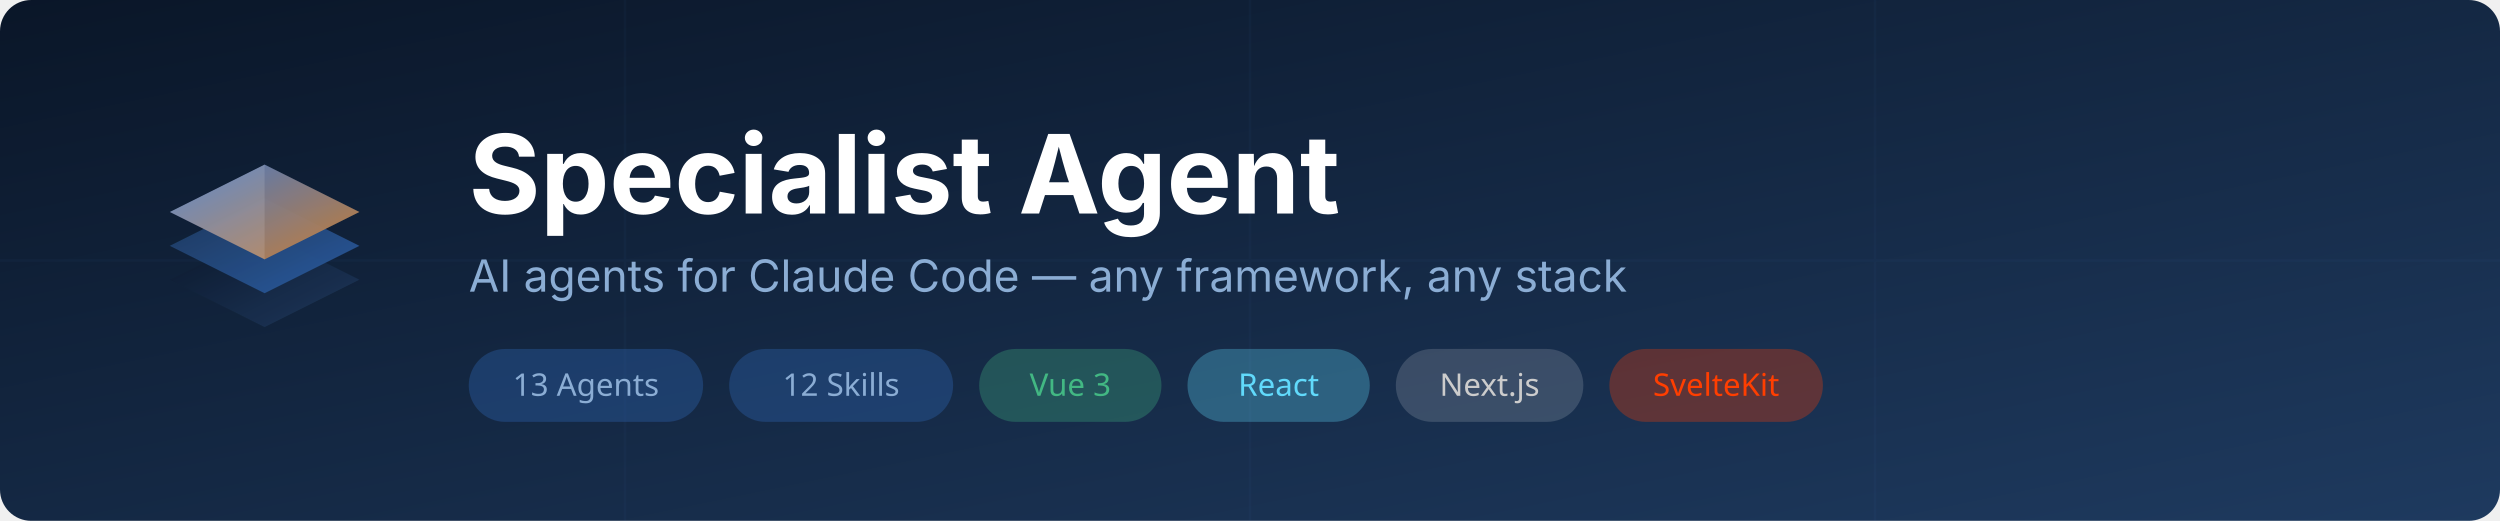
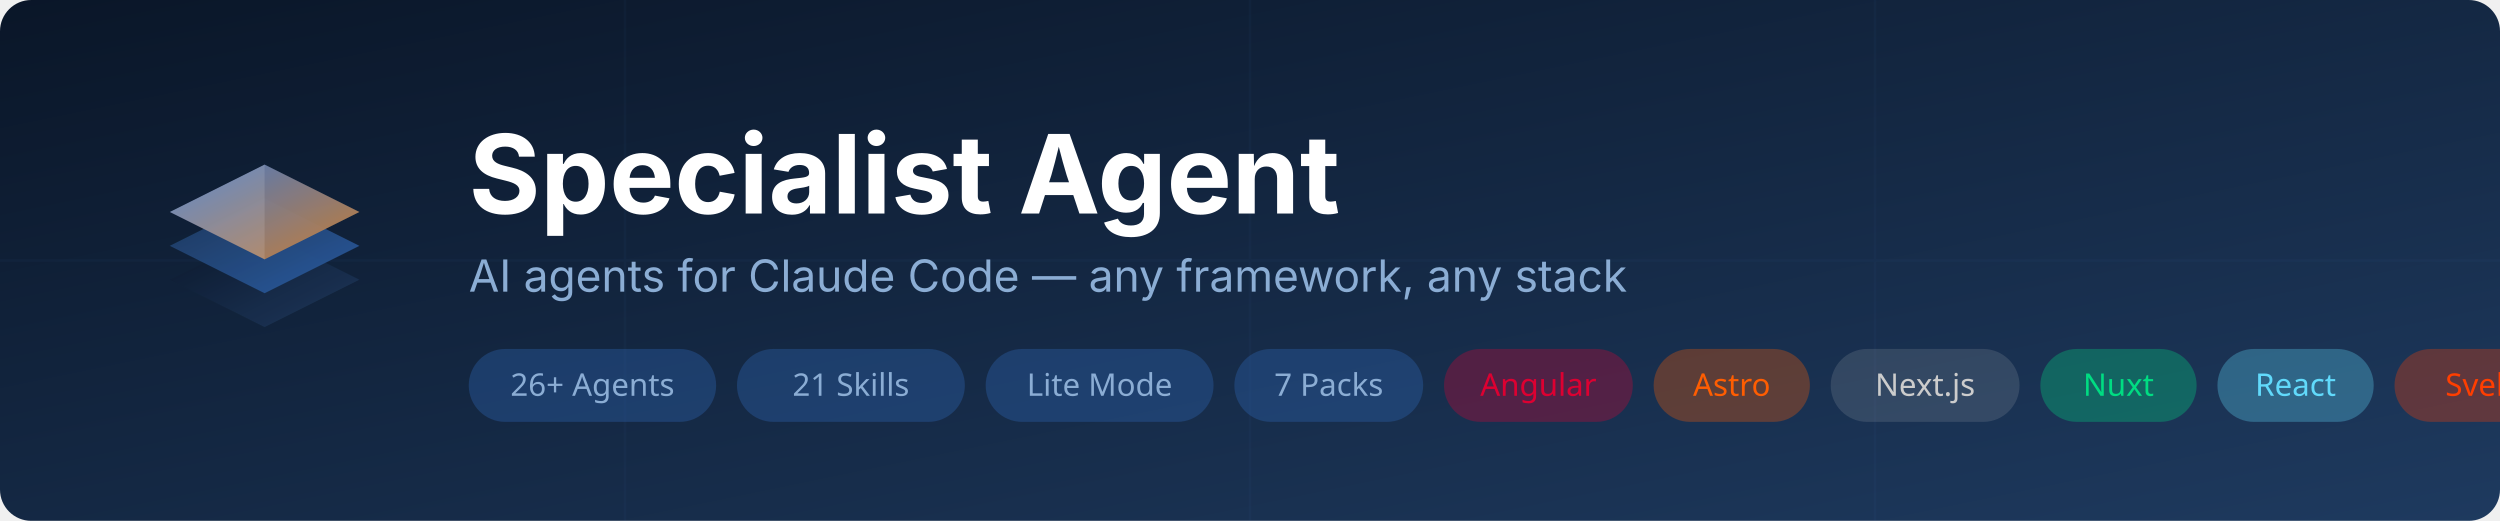
<svg xmlns="http://www.w3.org/2000/svg" width="960" height="200" viewBox="0 0 960 200">
  <defs>
    <linearGradient id="bg" x1="0" y1="0" x2="1" y2="1">
      <stop offset="0%" stop-color="#0A1628" />
      <stop offset="100%" stop-color="#1E3A5F" />
    </linearGradient>
    <linearGradient id="g1" x1="0" y1="0" x2="1" y2="1">
      <stop offset="0%" stop-color="#0A1628" />
      <stop offset="100%" stop-color="#1E3A5F" />
    </linearGradient>
    <linearGradient id="g2" x1="0" y1="0" x2="1" y2="1">
      <stop offset="0%" stop-color="#1E3A5F" />
      <stop offset="100%" stop-color="#2B5EA7" />
    </linearGradient>
    <linearGradient id="g3" x1="0" y1="0" x2="1" y2="1">
      <stop offset="0%" stop-color="#4A7FCF" />
      <stop offset="100%" stop-color="#CD7F32" />
    </linearGradient>
  </defs>
  <rect width="960" height="200" rx="12" fill="url(#bg)" />
  <g opacity="0.04" stroke="#4A7FCF" stroke-width="1">
    <line x1="0" y1="100" x2="960" y2="100" />
    <line x1="240" y1="0" x2="240" y2="200" />
    <line x1="480" y1="0" x2="480" y2="200" />
    <line x1="720" y1="0" x2="720" y2="200" />
  </g>
  <g transform="translate(60, 58) scale(2.6)">
    <path d="M16 26 L2 19 L16 12 L30 19 Z" fill="url(#g1)" opacity="0.9" />
    <path d="M16 21 L2 14 L16 7 L30 14 Z" fill="url(#g2)" opacity="0.9" />
    <path d="M16 16 L2 9 L16 2 L30 9 Z" fill="url(#g3)" opacity="0.95" />
    <path d="M16 2 L2 9 L16 16 Z" fill="#fff" opacity="0.12" />
  </g>
  <text x="180" y="82" font-family="system-ui, -apple-system, sans-serif" font-size="42" font-weight="700" fill="#FFFFFF">Specialist Agent</text>
  <text x="180" y="112" font-family="system-ui, -apple-system, sans-serif" font-size="17" fill="#8BADD4">AI agents for Claude Code — any framework, any stack</text>
  <g transform="translate(180, 148)">
-     <rect x="0" y="-14" width="90" height="28" rx="14" fill="#2B5EA7" opacity="0.4" />
-     <text x="45" y="4" text-anchor="middle" font-family="system-ui, sans-serif" font-size="12" fill="#8BADD4">13 Agents</text>
-     <rect x="100" y="-14" width="86" height="28" rx="14" fill="#2B5EA7" opacity="0.4" />
-     <text x="143" y="4" text-anchor="middle" font-family="system-ui, sans-serif" font-size="12" fill="#8BADD4">12 Skills</text>
-     <rect x="196" y="-14" width="70" height="28" rx="14" fill="#42b883" opacity="0.3" />
-     <text x="231" y="4" text-anchor="middle" font-family="system-ui, sans-serif" font-size="12" fill="#42b883">Vue 3</text>
-     <rect x="276" y="-14" width="70" height="28" rx="14" fill="#61DAFB" opacity="0.3" />
-     <text x="311" y="4" text-anchor="middle" font-family="system-ui, sans-serif" font-size="12" fill="#61DAFB">React</text>
-     <rect x="356" y="-14" width="72" height="28" rx="14" fill="#FFFFFF" opacity="0.15" />
-     <text x="392" y="4" text-anchor="middle" font-family="system-ui, sans-serif" font-size="12" fill="#CCCCCC">Next.js</text>
-     <rect x="438" y="-14" width="82" height="28" rx="14" fill="#FF3E00" opacity="0.3" />
-     <text x="479" y="4" text-anchor="middle" font-family="system-ui, sans-serif" font-size="12" fill="#FF3E00">SvelteKit</text>
+     <rect x="0" y="-14" width="95" height="28" rx="14" fill="#2B5EA7" opacity="0.4" />
+     <text x="47.5" y="4" text-anchor="middle" font-family="system-ui, sans-serif" font-size="12" fill="#8BADD4">26+ Agents</text>
+     <rect x="103" y="-14" width="87.5" height="28" rx="14" fill="#2B5EA7" opacity="0.4" />
+     <text x="146.75" y="4" text-anchor="middle" font-family="system-ui, sans-serif" font-size="12" fill="#8BADD4">21 Skills</text>
+     <rect x="198.5" y="-14" width="87.5" height="28" rx="14" fill="#2B5EA7" opacity="0.4" />
+     <text x="242.25" y="4" text-anchor="middle" font-family="system-ui, sans-serif" font-size="12" fill="#8BADD4">Lite Mode</text>
+     <rect x="294" y="-14" width="72.5" height="28" rx="14" fill="#2B5EA7" opacity="0.4" />
+     <text x="330.25" y="4" text-anchor="middle" font-family="system-ui, sans-serif" font-size="12" fill="#8BADD4">7 Packs</text>
+     <rect x="374.5" y="-14" width="72.5" height="28" rx="14" fill="#DD0031" opacity="0.3" />
+     <text x="410.75" y="4" text-anchor="middle" font-family="system-ui, sans-serif" font-size="12" fill="#DD0031">Angular</text>
+     <rect x="455" y="-14" width="60" height="28" rx="14" fill="#FF5D01" opacity="0.3" />
+     <text x="485" y="4" text-anchor="middle" font-family="system-ui, sans-serif" font-size="12" fill="#FF5D01">Astro</text>
+     <rect x="523" y="-14" width="72.5" height="28" rx="14" fill="#CCCCCC" opacity="0.15" />
+     <text x="559.25" y="4" text-anchor="middle" font-family="system-ui, sans-serif" font-size="12" fill="#CCCCCC">Next.js</text>
+     <rect x="603.5" y="-14" width="60" height="28" rx="14" fill="#00DC82" opacity="0.3" />
+     <text x="633.5" y="4" text-anchor="middle" font-family="system-ui, sans-serif" font-size="12" fill="#00DC82">Nuxt</text>
+     <rect x="671.5" y="-14" width="60" height="28" rx="14" fill="#61DAFB" opacity="0.3" />
+     <text x="701.5" y="4" text-anchor="middle" font-family="system-ui, sans-serif" font-size="12" fill="#61DAFB">React</text>
+     <rect x="739.5" y="-14" width="87.5" height="28" rx="14" fill="#FF3E00" opacity="0.3" />
+     <text x="783.25" y="4" text-anchor="middle" font-family="system-ui, sans-serif" font-size="12" fill="#FF3E00">SvelteKit</text>
+     <rect x="835" y="-14" width="60" height="28" rx="14" fill="#42b883" opacity="0.3" />
+     <text x="865" y="4" text-anchor="middle" font-family="system-ui, sans-serif" font-size="12" fill="#42b883">Vue 3</text>
  </g>
</svg>
